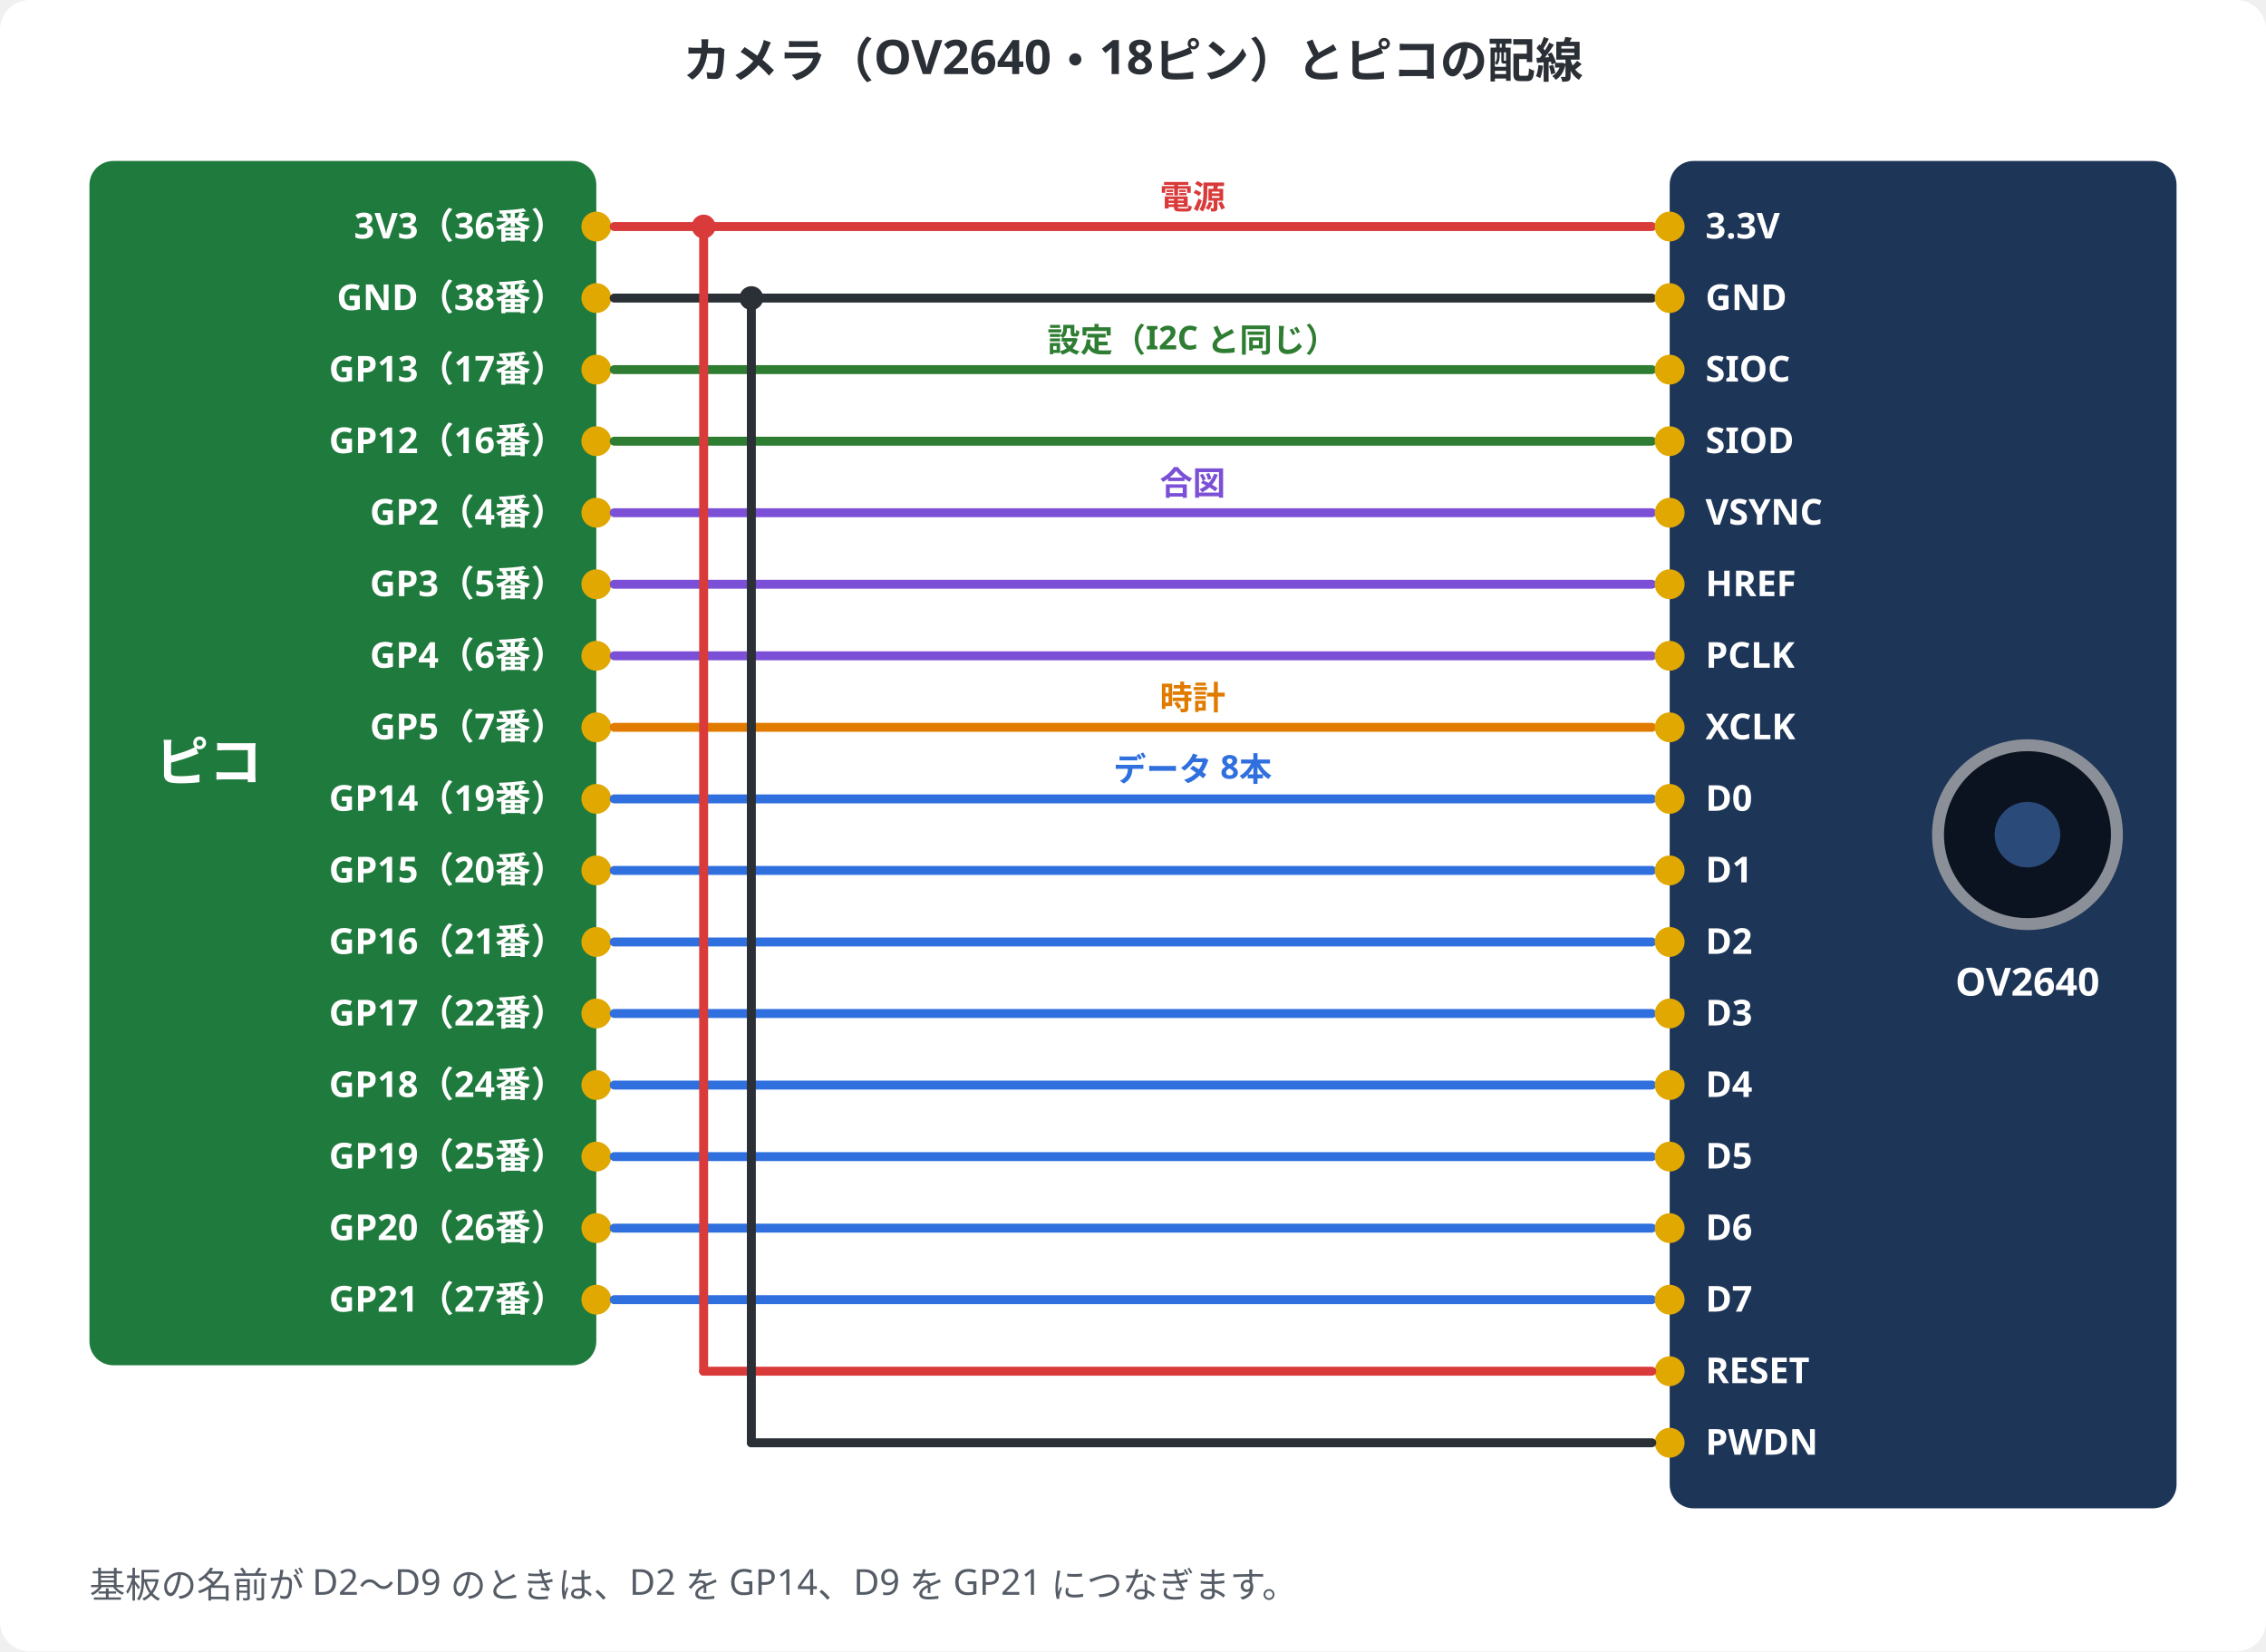
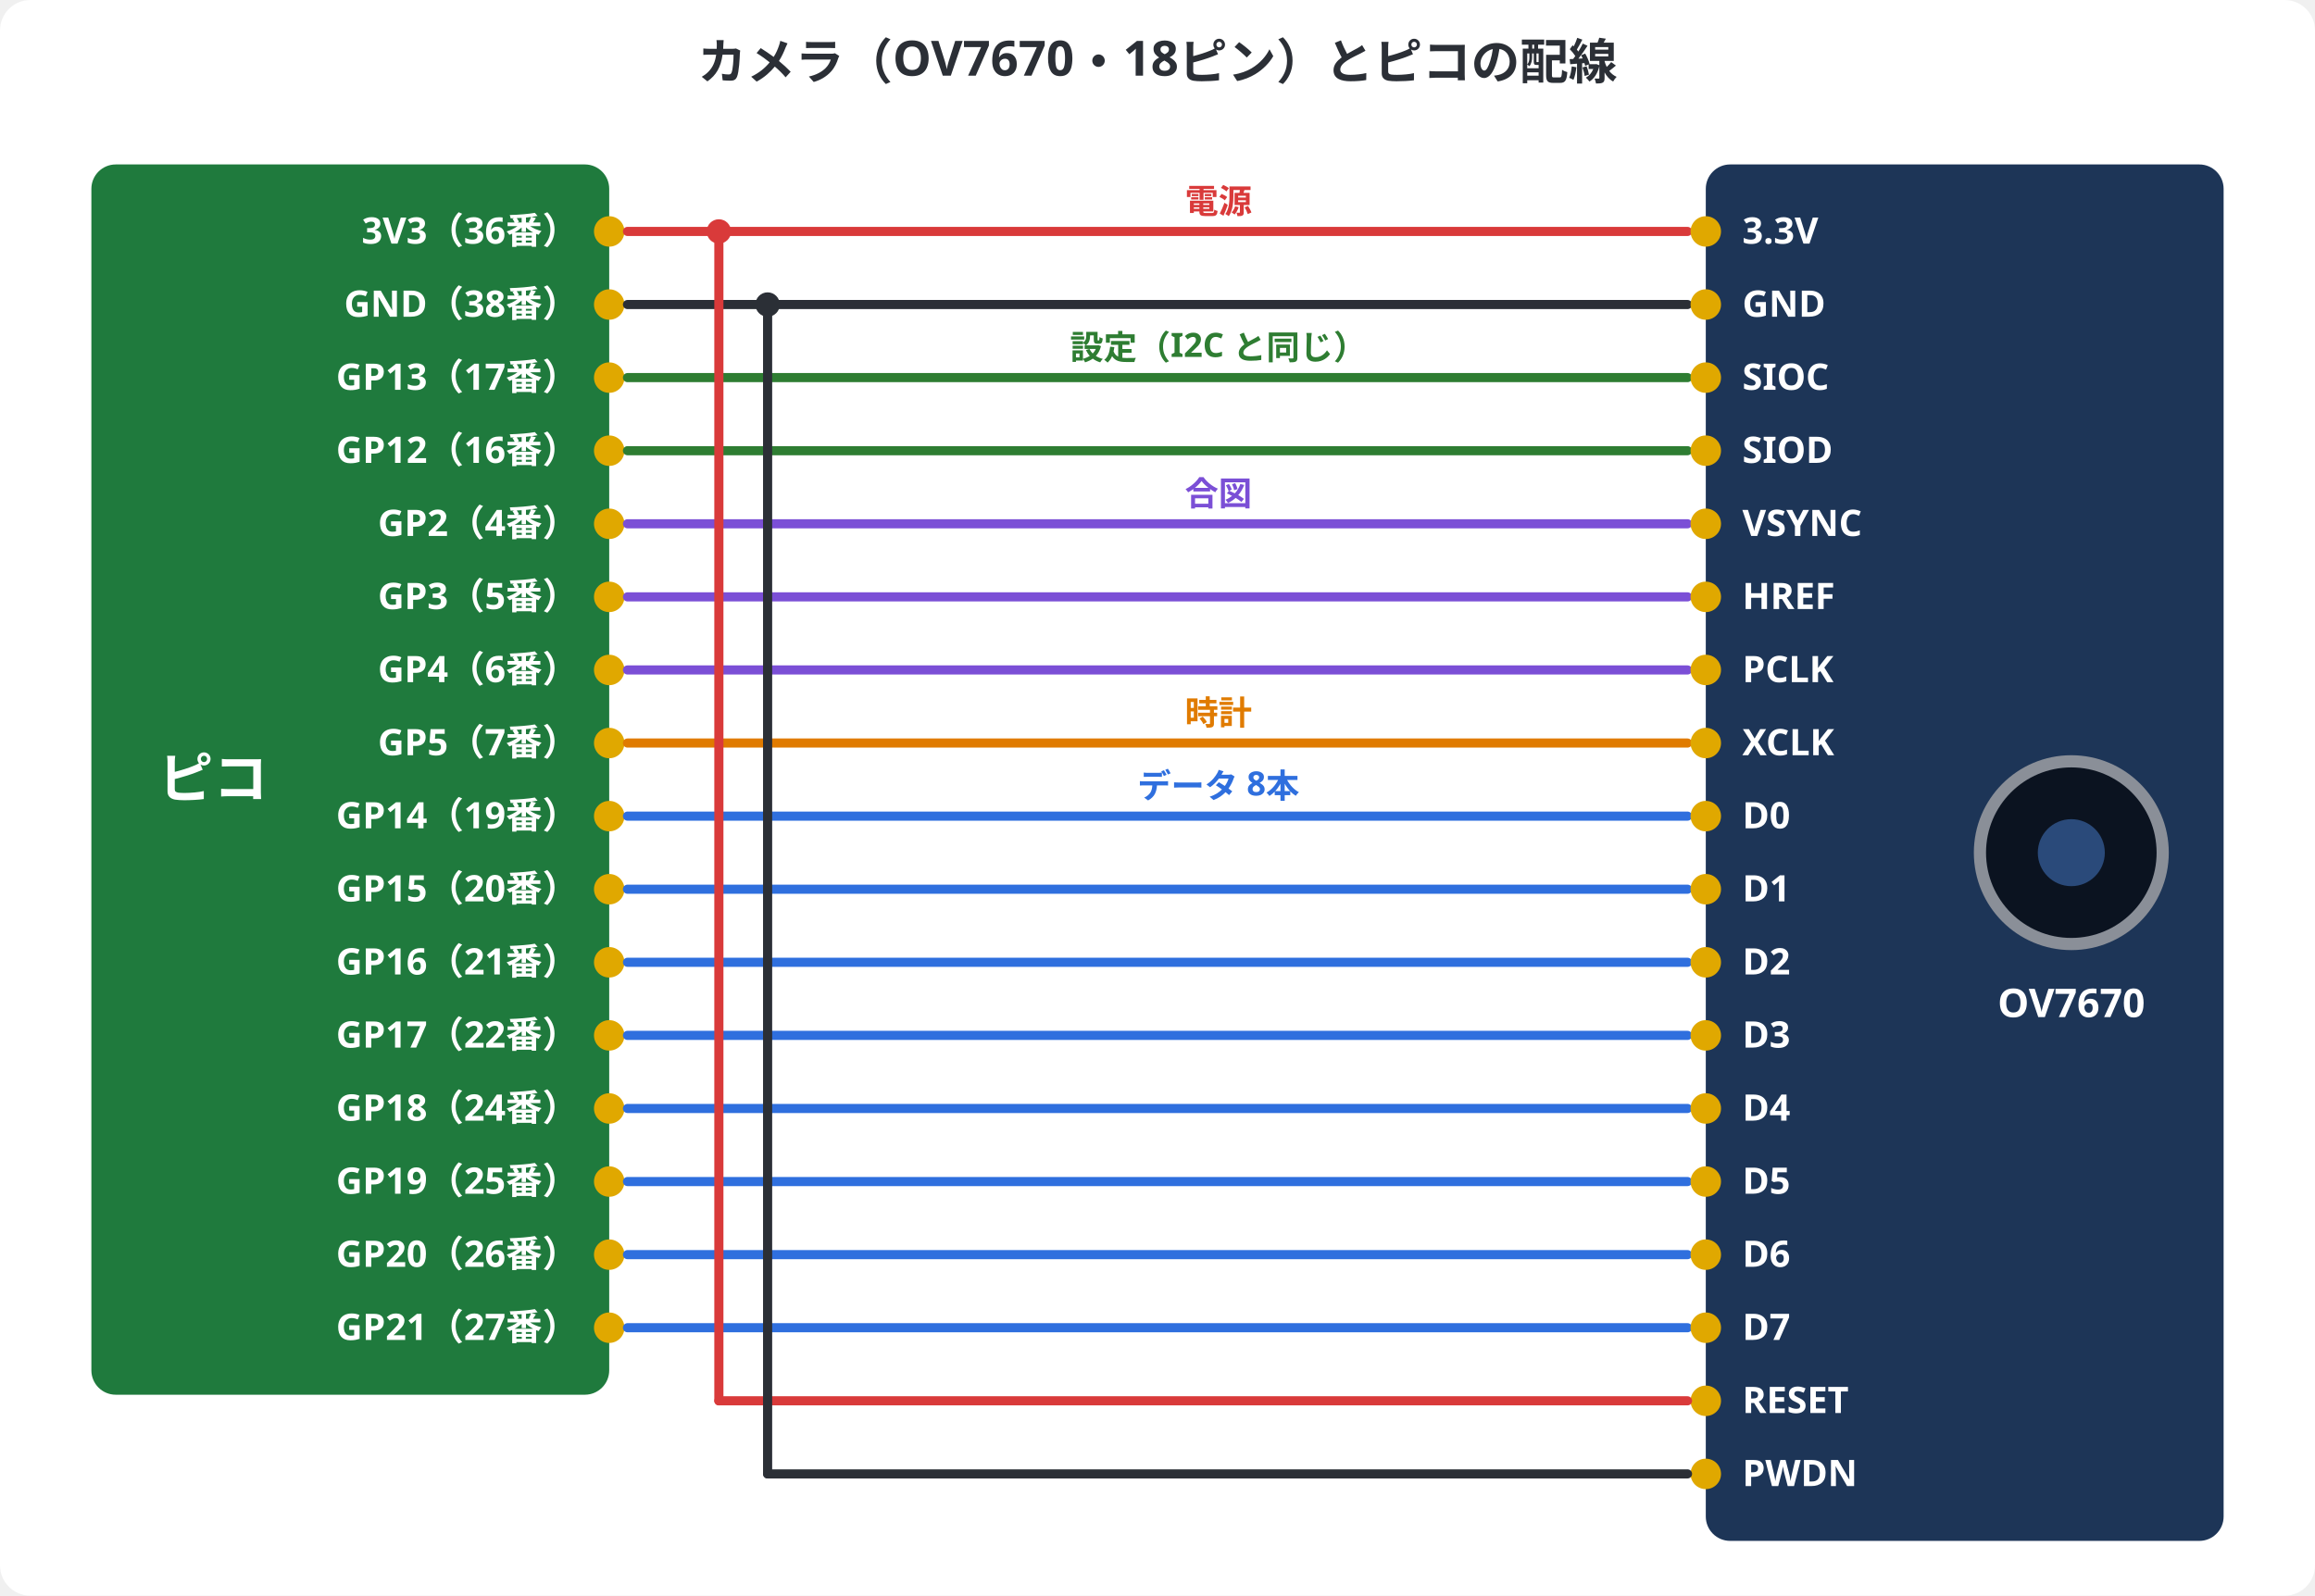
- <svg xmlns="http://www.w3.org/2000/svg" viewBox="0 0 760 554" font-family="system-ui, 'Noto Sans JP', sans-serif" font-size="13">
-   <rect width="760" height="554" rx="10" fill="#ffffff" />
-   <text x="380.0" y="26.0" font-size="16" text-anchor="middle" font-weight="700" fill="#2b2f36">カメラ（OV2640・18ピン）とピコの配線</text>
+ <svg xmlns="http://www.w3.org/2000/svg" viewBox="0 0 760 524" font-family="system-ui, 'Noto Sans JP', sans-serif" font-size="13">
+   <rect width="760" height="524" rx="10" fill="#ffffff" />
+   <text x="380.0" y="26.0" font-size="16" text-anchor="middle" font-weight="700" fill="#2b2f36">カメラ（OV7670・18ピン）とピコの配線</text>
  <rect x="30" y="54" width="170" height="404" rx="8" fill="#1f7a3d" />
  <text x="70.0" y="262.0" font-size="18" text-anchor="middle" font-weight="700" fill="#ffffff">ピコ</text>
  <rect x="560" y="54" width="170" height="452" rx="8" fill="#1d3557" />
  <circle cx="680" cy="280.0" r="30" fill="#0b1320" stroke="#8a8f98" stroke-width="4" />
  <circle cx="680" cy="280.0" r="11" fill="#2a4a7a" />
-   <text x="680.0" y="334.0" font-size="13" text-anchor="middle" font-weight="700" fill="#ffffff">OV2640</text>
+   <text x="680.0" y="334.0" font-size="13" text-anchor="middle" font-weight="700" fill="#ffffff">OV7670</text>
  <text x="190.0" y="80.0" font-size="12" text-anchor="end" font-weight="700" fill="#ffffff">3V3（36番）</text>
  <circle cx="200" cy="76" r="5" fill="#e0a800" />
  <line x1="206.0" y1="76.0" x2="554.0" y2="76.0" stroke="#d93a3a" stroke-width="3" stroke-linecap="round" />
  <text x="190.0" y="104.0" font-size="12" text-anchor="end" font-weight="700" fill="#ffffff">GND（38番）</text>
  <circle cx="200" cy="100" r="5" fill="#e0a800" />
  <line x1="206.0" y1="100.0" x2="554.0" y2="100.0" stroke="#2b2f36" stroke-width="3" stroke-linecap="round" />
  <text x="190.0" y="128.0" font-size="12" text-anchor="end" font-weight="700" fill="#ffffff">GP13（17番）</text>
  <circle cx="200" cy="124" r="5" fill="#e0a800" />
  <line x1="206.0" y1="124.0" x2="554.0" y2="124.0" stroke="#2e7d32" stroke-width="3" stroke-linecap="round" />
  <text x="190.0" y="152.0" font-size="12" text-anchor="end" font-weight="700" fill="#ffffff">GP12（16番）</text>
  <circle cx="200" cy="148" r="5" fill="#e0a800" />
  <line x1="206.0" y1="148.0" x2="554.0" y2="148.0" stroke="#2e7d32" stroke-width="3" stroke-linecap="round" />
  <text x="190.0" y="176.0" font-size="12" text-anchor="end" font-weight="700" fill="#ffffff">GP2（4番）</text>
  <circle cx="200" cy="172" r="5" fill="#e0a800" />
  <line x1="206.0" y1="172.0" x2="554.0" y2="172.0" stroke="#7b4fd6" stroke-width="3" stroke-linecap="round" />
  <text x="190.0" y="200.0" font-size="12" text-anchor="end" font-weight="700" fill="#ffffff">GP3（5番）</text>
  <circle cx="200" cy="196" r="5" fill="#e0a800" />
  <line x1="206.0" y1="196.0" x2="554.0" y2="196.0" stroke="#7b4fd6" stroke-width="3" stroke-linecap="round" />
  <text x="190.0" y="224.0" font-size="12" text-anchor="end" font-weight="700" fill="#ffffff">GP4（6番）</text>
  <circle cx="200" cy="220" r="5" fill="#e0a800" />
  <line x1="206.0" y1="220.0" x2="554.0" y2="220.0" stroke="#7b4fd6" stroke-width="3" stroke-linecap="round" />
  <text x="190.0" y="248.0" font-size="12" text-anchor="end" font-weight="700" fill="#ffffff">GP5（7番）</text>
  <circle cx="200" cy="244" r="5" fill="#e0a800" />
  <line x1="206.0" y1="244.0" x2="554.0" y2="244.0" stroke="#e07b00" stroke-width="3" stroke-linecap="round" />
  <text x="190.0" y="272.0" font-size="12" text-anchor="end" font-weight="700" fill="#ffffff">GP14（19番）</text>
  <circle cx="200" cy="268" r="5" fill="#e0a800" />
  <line x1="206.0" y1="268.0" x2="554.0" y2="268.0" stroke="#2f6fde" stroke-width="3" stroke-linecap="round" />
  <text x="190.0" y="296.0" font-size="12" text-anchor="end" font-weight="700" fill="#ffffff">GP15（20番）</text>
  <circle cx="200" cy="292" r="5" fill="#e0a800" />
  <line x1="206.0" y1="292.0" x2="554.0" y2="292.0" stroke="#2f6fde" stroke-width="3" stroke-linecap="round" />
  <text x="190.0" y="320.0" font-size="12" text-anchor="end" font-weight="700" fill="#ffffff">GP16（21番）</text>
  <circle cx="200" cy="316" r="5" fill="#e0a800" />
  <line x1="206.0" y1="316.0" x2="554.0" y2="316.0" stroke="#2f6fde" stroke-width="3" stroke-linecap="round" />
  <text x="190.0" y="344.0" font-size="12" text-anchor="end" font-weight="700" fill="#ffffff">GP17（22番）</text>
  <circle cx="200" cy="340" r="5" fill="#e0a800" />
  <line x1="206.0" y1="340.0" x2="554.0" y2="340.0" stroke="#2f6fde" stroke-width="3" stroke-linecap="round" />
  <text x="190.0" y="368.0" font-size="12" text-anchor="end" font-weight="700" fill="#ffffff">GP18（24番）</text>
  <circle cx="200" cy="364" r="5" fill="#e0a800" />
  <line x1="206.0" y1="364.0" x2="554.0" y2="364.0" stroke="#2f6fde" stroke-width="3" stroke-linecap="round" />
  <text x="190.0" y="392.0" font-size="12" text-anchor="end" font-weight="700" fill="#ffffff">GP19（25番）</text>
  <circle cx="200" cy="388" r="5" fill="#e0a800" />
  <line x1="206.0" y1="388.0" x2="554.0" y2="388.0" stroke="#2f6fde" stroke-width="3" stroke-linecap="round" />
  <text x="190.0" y="416.0" font-size="12" text-anchor="end" font-weight="700" fill="#ffffff">GP20（26番）</text>
  <circle cx="200" cy="412" r="5" fill="#e0a800" />
  <line x1="206.0" y1="412.0" x2="554.0" y2="412.0" stroke="#2f6fde" stroke-width="3" stroke-linecap="round" />
  <text x="190.0" y="440.0" font-size="12" text-anchor="end" font-weight="700" fill="#ffffff">GP21（27番）</text>
  <circle cx="200" cy="436" r="5" fill="#e0a800" />
  <line x1="206.0" y1="436.0" x2="554.0" y2="436.0" stroke="#2f6fde" stroke-width="3" stroke-linecap="round" />
  <circle cx="560" cy="76" r="5" fill="#e0a800" />
  <text x="572.0" y="80.0" font-size="12" text-anchor="start" font-weight="700" fill="#ffffff">3.3V</text>
  <circle cx="560" cy="100" r="5" fill="#e0a800" />
  <text x="572.0" y="104.0" font-size="12" text-anchor="start" font-weight="700" fill="#ffffff">GND</text>
  <circle cx="560" cy="124" r="5" fill="#e0a800" />
  <text x="572.0" y="128.0" font-size="12" text-anchor="start" font-weight="700" fill="#ffffff">SIOC</text>
  <circle cx="560" cy="148" r="5" fill="#e0a800" />
  <text x="572.0" y="152.0" font-size="12" text-anchor="start" font-weight="700" fill="#ffffff">SIOD</text>
  <circle cx="560" cy="172" r="5" fill="#e0a800" />
  <text x="572.0" y="176.0" font-size="12" text-anchor="start" font-weight="700" fill="#ffffff">VSYNC</text>
  <circle cx="560" cy="196" r="5" fill="#e0a800" />
  <text x="572.0" y="200.0" font-size="12" text-anchor="start" font-weight="700" fill="#ffffff">HREF</text>
  <circle cx="560" cy="220" r="5" fill="#e0a800" />
  <text x="572.0" y="224.0" font-size="12" text-anchor="start" font-weight="700" fill="#ffffff">PCLK</text>
  <circle cx="560" cy="244" r="5" fill="#e0a800" />
  <text x="572.0" y="248.0" font-size="12" text-anchor="start" font-weight="700" fill="#ffffff">XCLK</text>
  <circle cx="560" cy="268" r="5" fill="#e0a800" />
  <text x="572.0" y="272.0" font-size="12" text-anchor="start" font-weight="700" fill="#ffffff">D0</text>
  <circle cx="560" cy="292" r="5" fill="#e0a800" />
  <text x="572.0" y="296.0" font-size="12" text-anchor="start" font-weight="700" fill="#ffffff">D1</text>
  <circle cx="560" cy="316" r="5" fill="#e0a800" />
  <text x="572.0" y="320.0" font-size="12" text-anchor="start" font-weight="700" fill="#ffffff">D2</text>
  <circle cx="560" cy="340" r="5" fill="#e0a800" />
  <text x="572.0" y="344.0" font-size="12" text-anchor="start" font-weight="700" fill="#ffffff">D3</text>
  <circle cx="560" cy="364" r="5" fill="#e0a800" />
  <text x="572.0" y="368.0" font-size="12" text-anchor="start" font-weight="700" fill="#ffffff">D4</text>
  <circle cx="560" cy="388" r="5" fill="#e0a800" />
  <text x="572.0" y="392.0" font-size="12" text-anchor="start" font-weight="700" fill="#ffffff">D5</text>
  <circle cx="560" cy="412" r="5" fill="#e0a800" />
  <text x="572.0" y="416.0" font-size="12" text-anchor="start" font-weight="700" fill="#ffffff">D6</text>
  <circle cx="560" cy="436" r="5" fill="#e0a800" />
  <text x="572.0" y="440.0" font-size="12" text-anchor="start" font-weight="700" fill="#ffffff">D7</text>
  <circle cx="560" cy="460" r="5" fill="#e0a800" />
  <text x="572.0" y="464.0" font-size="12" text-anchor="start" font-weight="700" fill="#ffffff">RESET</text>
  <circle cx="560" cy="484" r="5" fill="#e0a800" />
  <text x="572.0" y="488.0" font-size="12" text-anchor="start" font-weight="700" fill="#ffffff">PWDN</text>
  <line x1="554.0" y1="460.0" x2="236.0" y2="460.0" stroke="#d93a3a" stroke-width="3" stroke-linecap="round" />
  <line x1="236.0" y1="460.0" x2="236.0" y2="76.0" stroke="#d93a3a" stroke-width="3" stroke-linecap="round" />
  <circle cx="236" cy="76" r="4" fill="#d93a3a" />
  <line x1="554.0" y1="484.0" x2="252.0" y2="484.0" stroke="#2b2f36" stroke-width="3" stroke-linecap="round" />
  <line x1="252.0" y1="484.0" x2="252.0" y2="100.0" stroke="#2b2f36" stroke-width="3" stroke-linecap="round" />
  <circle cx="252" cy="100" r="4" fill="#2b2f36" />
  <text x="400.0" y="70.0" font-size="11" text-anchor="middle" font-weight="700" fill="#d93a3a">電源</text>
  <text x="400.0" y="118.0" font-size="11" text-anchor="middle" font-weight="700" fill="#2e7d32">設定（I2C と同じ）</text>
  <text x="400.0" y="166.0" font-size="11" text-anchor="middle" font-weight="700" fill="#7b4fd6">合図</text>
  <text x="400.0" y="238.0" font-size="11" text-anchor="middle" font-weight="700" fill="#e07b00">時計</text>
  <text x="400.0" y="262.0" font-size="11" text-anchor="middle" font-weight="700" fill="#2f6fde">データ 8本</text>
-   <text x="30.0" y="536.0" font-size="12" text-anchor="start" font-weight="400" fill="#555c66">基板の名前が D2〜D9 のときは、D2 を GP14、D9 を GP21 につなぎます。</text>
</svg>
